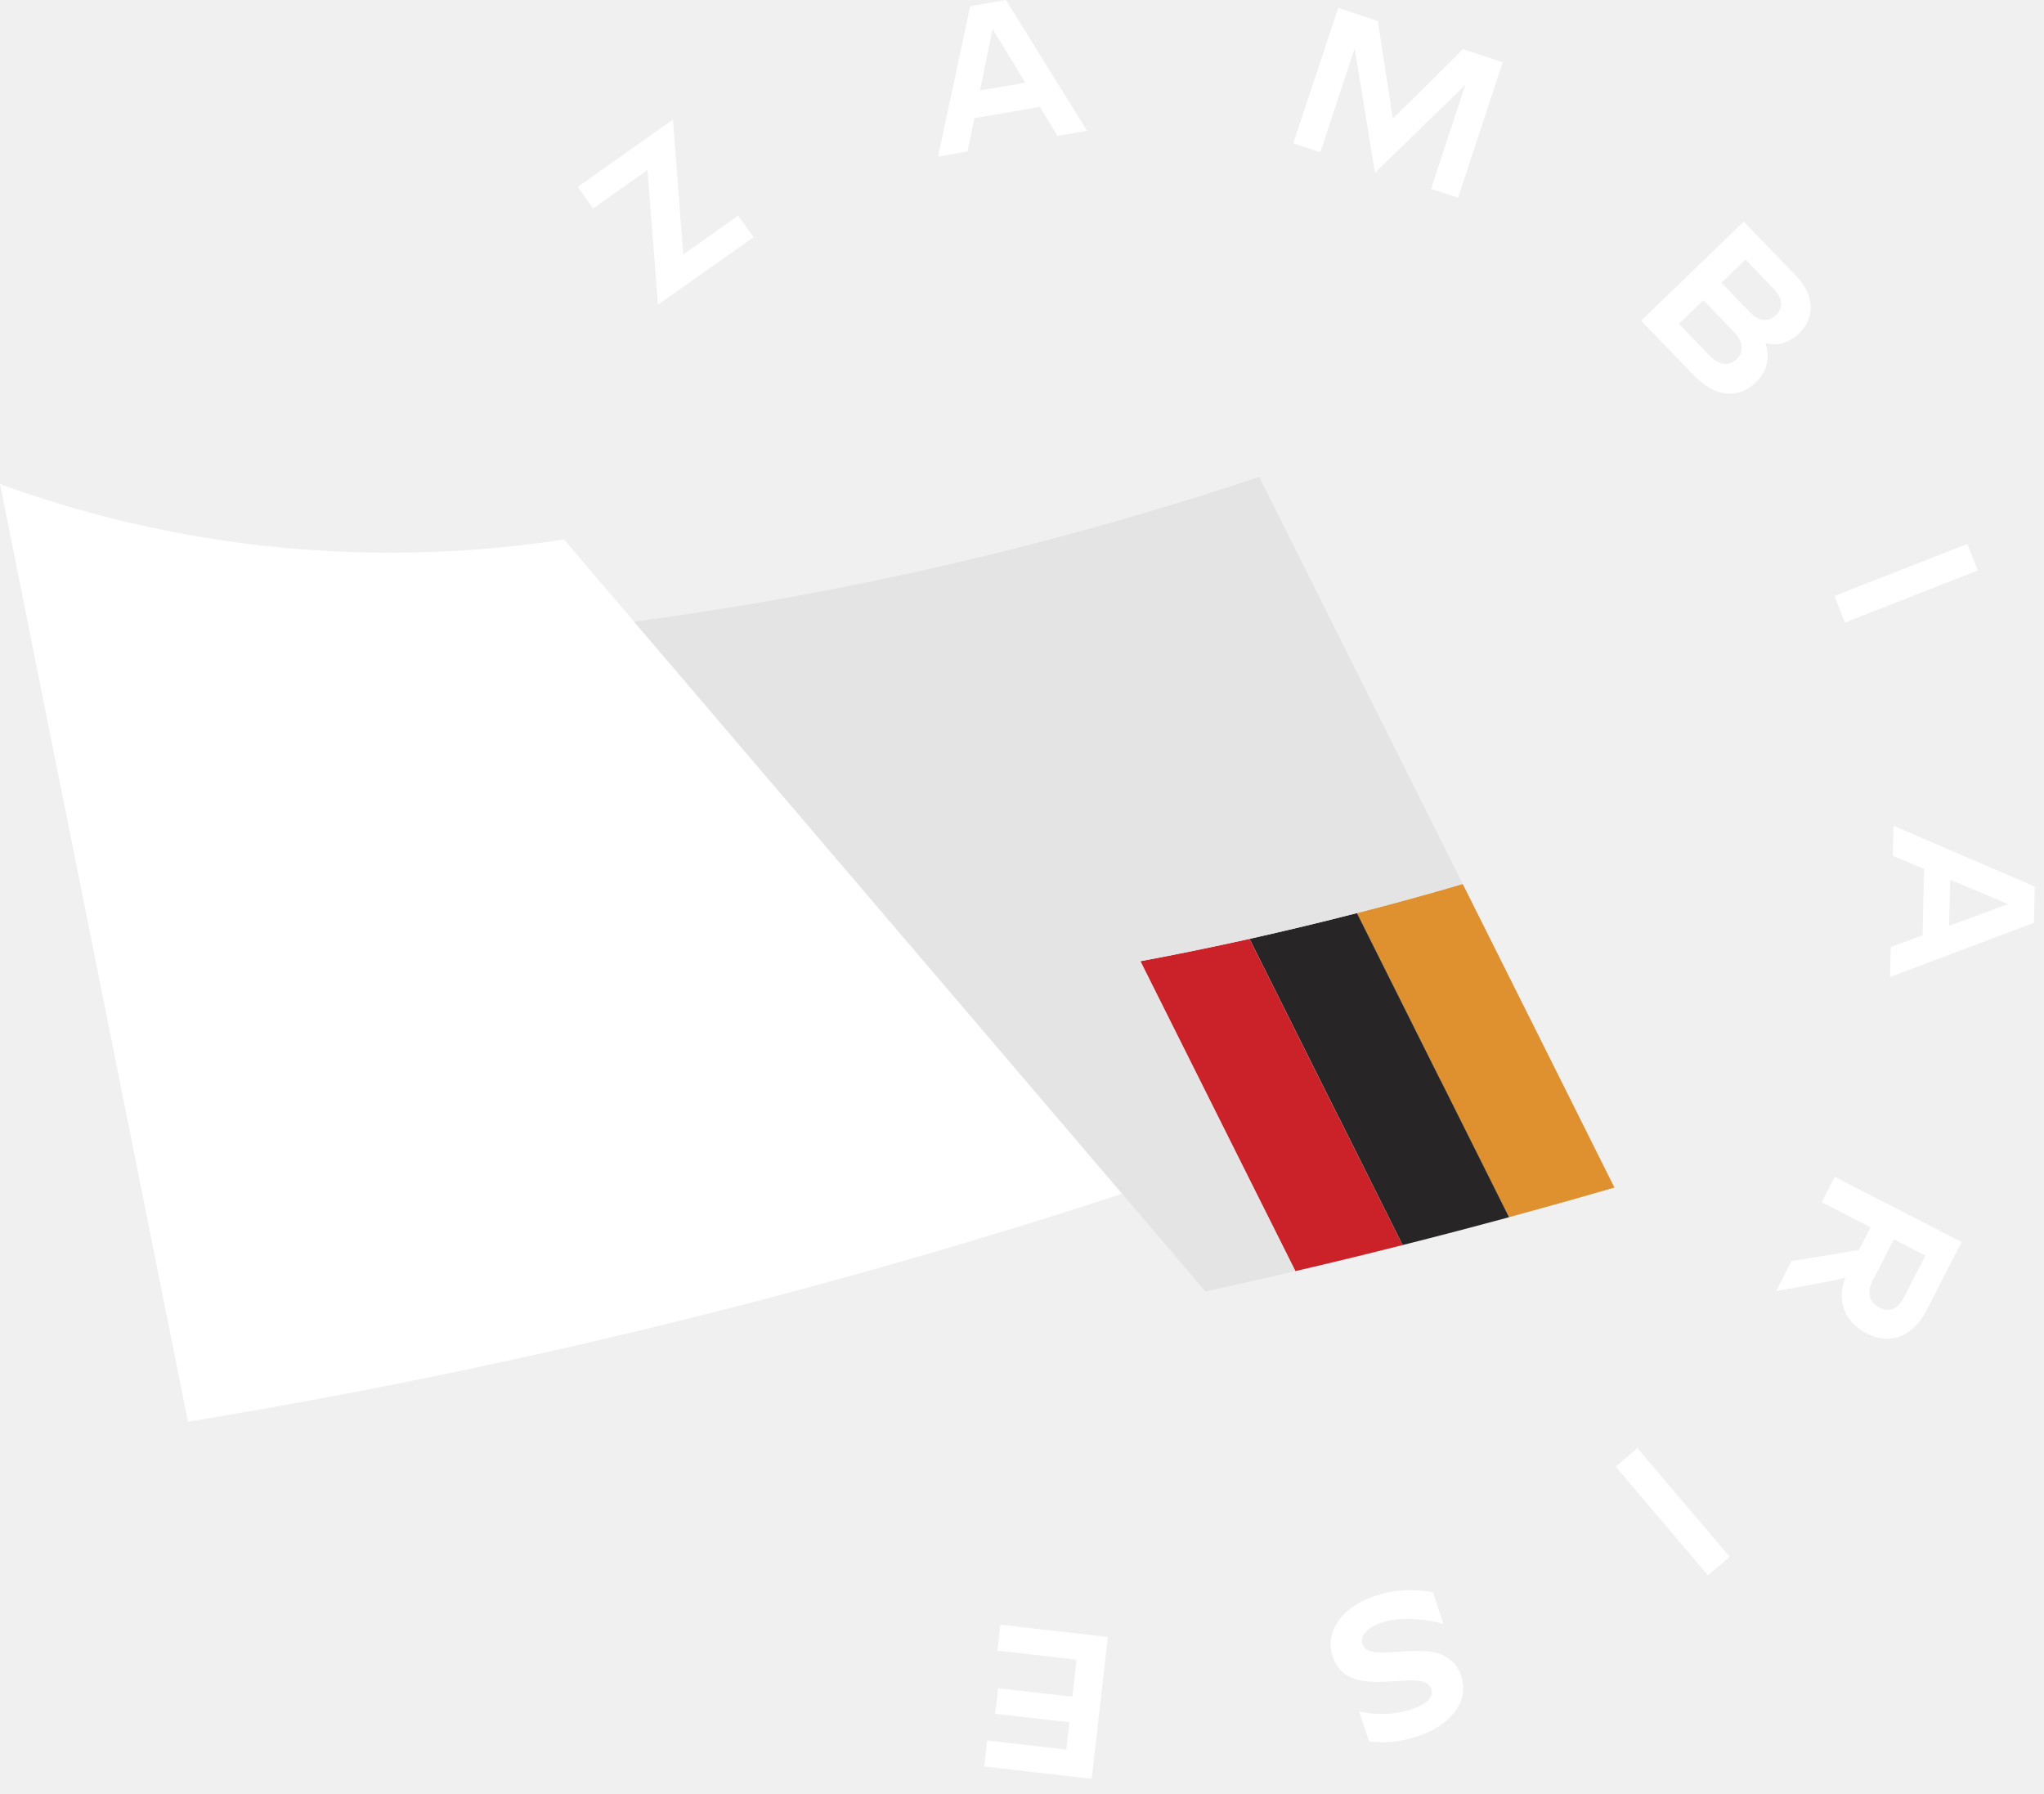
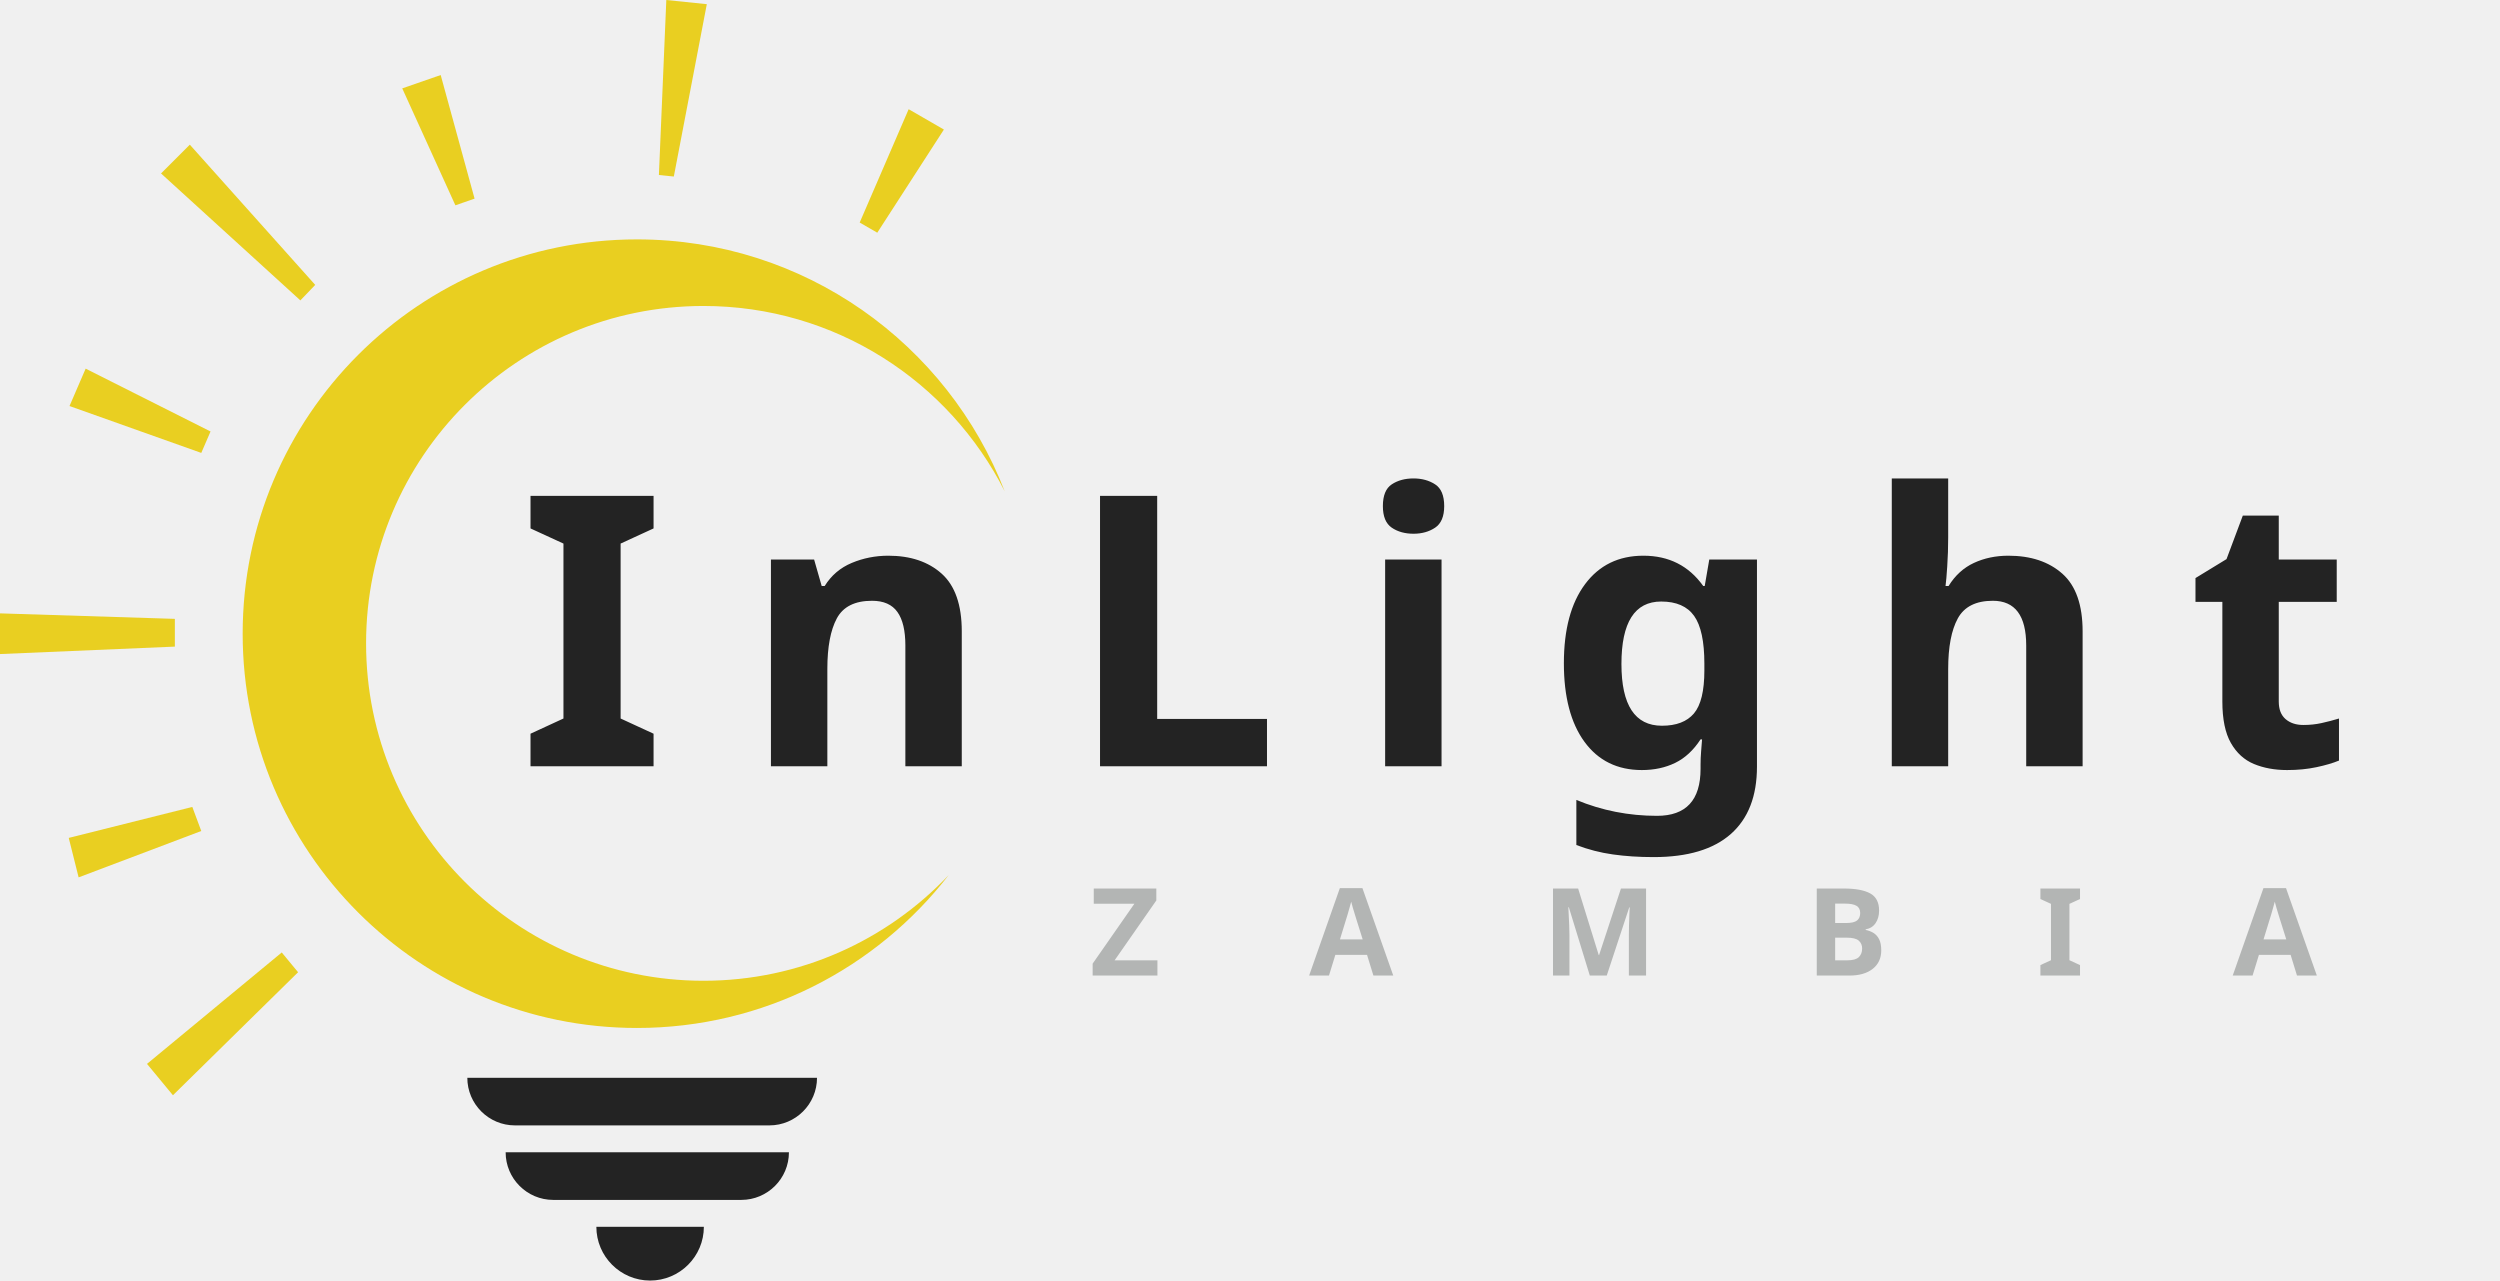
- <svg xmlns="http://www.w3.org/2000/svg" width="106" height="93" viewBox="0 0 106 93" fill="none">
-   <g clip-path="url(#clip0_39_2294)">
-     <path d="M58.193 61.899C42.532 67.028 26.355 70.998 9.749 73.719L5.333 51.695L1.716 33.657L0 25.099C6.312 27.403 13.127 28.659 20.241 28.659C23.307 28.659 26.314 28.428 29.251 27.976L32.882 32.236L49.248 51.415L58.193 61.899Z" fill="white" />
-     <path d="M83.724 61.579C81.906 62.109 80.083 62.62 78.257 63.117L74.698 55.998H74.693L70.371 47.346C72.208 46.875 74.039 46.372 75.855 45.837L79.903 53.93L83.724 61.579Z" fill="#DF912F" />
-     <path d="M78.257 63.117C76.425 63.615 74.585 64.096 72.74 64.561L69.454 57.983H69.448L64.801 48.683C66.667 48.266 68.526 47.822 70.371 47.346L74.696 55.998H74.701L78.259 63.117H78.257Z" fill="#272525" />
-     <path d="M72.738 64.562C70.89 65.029 69.037 65.481 67.176 65.912L64.161 59.885L59.139 49.842C61.036 49.487 62.924 49.1 64.798 48.683L69.446 57.983H69.451L72.738 64.562Z" fill="#CB2229" />
-     <path d="M64.798 48.683C62.921 49.1 61.036 49.49 59.139 49.842L64.161 59.885L67.176 65.912C65.629 66.275 64.072 66.63 62.515 66.969L58.193 61.899L49.248 51.415L32.882 32.236C38.301 31.516 43.64 30.547 48.892 29.343C50.754 28.915 52.607 28.458 54.444 27.971C56.281 27.489 58.099 26.978 59.911 26.432C61.719 25.897 63.518 25.327 65.301 24.727L75.855 45.837C74.042 46.372 72.21 46.873 70.371 47.346C68.523 47.822 66.667 48.263 64.801 48.683" fill="#E4E4E4" />
-     <path d="M34.888 6.207L34.902 6.224L35.429 13.197L38.285 11.18L39.076 12.302L34.133 15.793L34.122 15.777L33.576 8.816L30.755 10.809L29.964 9.688L34.888 6.207Z" fill="white" />
-     <path d="M54.839 7.044L53.925 5.54L50.531 6.129L50.175 7.853L48.645 8.12L50.315 0.323L52.168 1.90735e-06L56.369 6.778L54.839 7.044ZM50.818 4.696L53.172 4.287L51.477 1.503L50.821 4.696H50.818Z" fill="white" />
-     <path d="M75.615 10.255L74.212 9.79L75.992 4.403L71.318 8.945L71.299 8.94L70.253 2.507L68.472 7.894L67.068 7.428L69.4 0.411L71.455 1.089L72.232 6.154L75.871 2.55L77.928 3.23L75.615 10.255Z" fill="white" />
-     <path d="M91.064 19.822C90.144 20.709 88.942 20.604 87.858 19.48L85.107 16.629L90.429 11.492L93.129 14.289C94.119 15.317 94.138 16.473 93.307 17.275C92.775 17.788 92.188 17.958 91.548 17.783C91.804 18.49 91.664 19.241 91.064 19.822ZM88.643 18.426C89.165 18.966 89.674 19.007 90.09 18.601C90.462 18.24 90.383 17.686 89.891 17.178L88.337 15.567L87.067 16.793L88.643 18.428V18.426ZM90.518 13.461L89.27 14.663L90.739 16.183C91.207 16.67 91.693 16.731 92.118 16.32C92.481 15.968 92.454 15.467 92.013 15.01L90.518 13.458V13.461Z" fill="white" />
-     <path d="M102.024 28.205L95.135 30.903L95.675 32.281L102.564 29.582L102.024 28.205Z" fill="white" />
-     <path d="M98.051 49.108L99.703 48.5L99.781 45.057L98.159 44.374L98.197 42.822L105.523 45.972L105.48 47.852L98.016 50.662L98.051 49.11V49.108ZM101.133 45.617L101.08 48.005L104.138 46.881L101.133 45.617Z" fill="white" />
-     <path d="M92.906 65.393L96.408 64.817L97.01 63.642L94.472 62.337L95.149 61.022L101.728 64.403L99.912 67.937C99.216 69.29 98.038 69.779 96.828 69.155C95.633 68.542 95.23 67.431 95.703 66.237C95.461 66.315 95.112 66.396 94.638 66.485L92.11 66.945L92.909 65.393H92.906ZM99.85 65.102L98.215 64.263L97.123 66.388C96.79 67.036 96.911 67.515 97.486 67.811C98.003 68.077 98.425 67.878 98.759 67.23L99.85 65.105V65.102Z" fill="white" />
-     <path d="M84.915 75.091L83.787 76.048L88.572 81.685L89.7 80.727L84.915 75.091Z" fill="white" />
-     <path d="M74.314 82.565L74.854 84.211C73.711 83.875 72.474 83.87 71.67 84.133C70.938 84.375 70.511 84.803 70.656 85.244C70.871 85.895 71.933 85.647 73.06 85.62C73.851 85.594 74.548 85.577 75.134 86.008C75.433 86.209 75.642 86.508 75.771 86.898C75.989 87.559 75.879 88.175 75.457 88.748C75.034 89.321 74.373 89.749 73.501 90.037C72.619 90.327 71.78 90.413 70.995 90.295L70.487 88.748C71.455 88.953 72.364 88.91 73.216 88.63C73.969 88.382 74.362 87.987 74.225 87.576C73.819 86.341 69.93 88.377 69.118 85.908C68.9 85.246 68.996 84.625 69.416 84.042C69.836 83.458 70.473 83.028 71.347 82.74C72.299 82.425 73.284 82.371 74.314 82.565Z" fill="white" />
-     <path d="M51.195 90.254L55.299 90.722L55.46 89.305L51.606 88.867L51.76 87.543L55.611 87.982L55.831 86.059L51.724 85.591L51.878 84.249L57.453 84.883L56.617 92.234L51.041 91.599L51.195 90.254Z" fill="white" />
+ <svg xmlns="http://www.w3.org/2000/svg" id="Layer_2" data-name="Layer 2" viewBox="0 0 779.06 399.05">
+   <defs>
+     <style>
+       .cls-1 {
+         fill: #e9cf20;
+       }
+ 
+       .cls-2 {
+         fill: #e9cf21;
+       }
+ 
+       .cls-3, .cls-4 {
+         fill: #232323;
+       }
+ 
+       .cls-4 {
+         font-family: Montserrat-SemiBold, Montserrat;
+         font-size: 118px;
+         font-weight: 600;
+         letter-spacing: .2em;
+       }
+ 
+       .cls-5 {
+         fill: #b3b5b4;
+         font-family: Montserrat-Bold, Montserrat;
+         font-size: 38px;
+         font-weight: 700;
+         letter-spacing: 1.22em;
+       }
+     </style>
+   </defs>
+   <g id="Layer_1-2" data-name="Layer 1">
+     <path class="cls-1" d="M219.22,305.63c-58.07,0-105.14-47.07-105.14-105.14s47.07-105.14,105.14-105.14c41.02,0,76.56,23.5,93.88,57.77-17.79-45.94-62.39-78.52-114.61-78.52-67.86,0-122.87,55.01-122.87,122.87s55.01,122.87,122.87,122.87c39.52,0,74.68-18.67,97.16-47.66-19.17,20.28-46.32,32.95-76.43,32.95Z" />
+     <text class="cls-4" transform="translate(161.54 238.78)">
+       <tspan x="0" y="0">InLight</tspan>
+     </text>
+     <text class="cls-5" transform="translate(339.59 304.01)">
+       <tspan x="0" y="0">ZAMBIA</tspan>
+     </text>
+     <polygon class="cls-2" points="209.98 55.01 205.33 54.54 207.64 0 220.26 1.3 209.98 55.01" />
+     <polygon class="cls-2" points="273.38 72.52 267.9 69.35 283.16 34.03 294.14 40.37 273.38 72.52" />
+     <polygon class="cls-2" points="147.89 61.9 141.91 63.98 125.35 27.54 137.33 23.38 147.89 61.9" />
+     <polygon class="cls-2" points="98.23 88.78 93.6 93.61 50.18 54.05 59.15 45.08 98.23 88.78" />
+     <polygon class="cls-2" points="65.61 134.46 62.72 141.14 21.66 126.53 26.69 114.88 65.61 134.46" />
+     <polygon class="cls-2" points="54.49 192.85 54.49 201.5 0 203.82 0 191.14 54.49 192.85" />
+     <polygon class="cls-2" points="59.93 251.46 62.72 258.96 24.5 273.41 21.42 261.11 59.93 251.46" />
+     <polygon class="cls-2" points="87.8 296.81 92.89 302.97 53.89 341.31 45.81 331.53 87.8 296.81" />
+     <path class="cls-3" d="M145.63,335.86h108.97c0,8.19-6.65,14.84-14.84,14.84h-79.29c-8.19,0-14.84-6.65-14.84-14.84h0Z" />
+     <path class="cls-3" d="M157.57,359.08h88.28c0,8.19-6.65,14.84-14.84,14.84h-58.6c-8.19,0-14.84-6.65-14.84-14.84h0Z" />
+     <path class="cls-3" d="M185.84,382.3h33.5c0,9.24-7.51,16.75-16.75,16.75h0c-9.24,0-16.75-7.51-16.75-16.75h0Z" />
  </g>
-   <defs>
-     <clipPath id="clip0_39_2294">
-       <rect width="105.523" height="92.234" fill="white" />
-     </clipPath>
-   </defs>
</svg>
